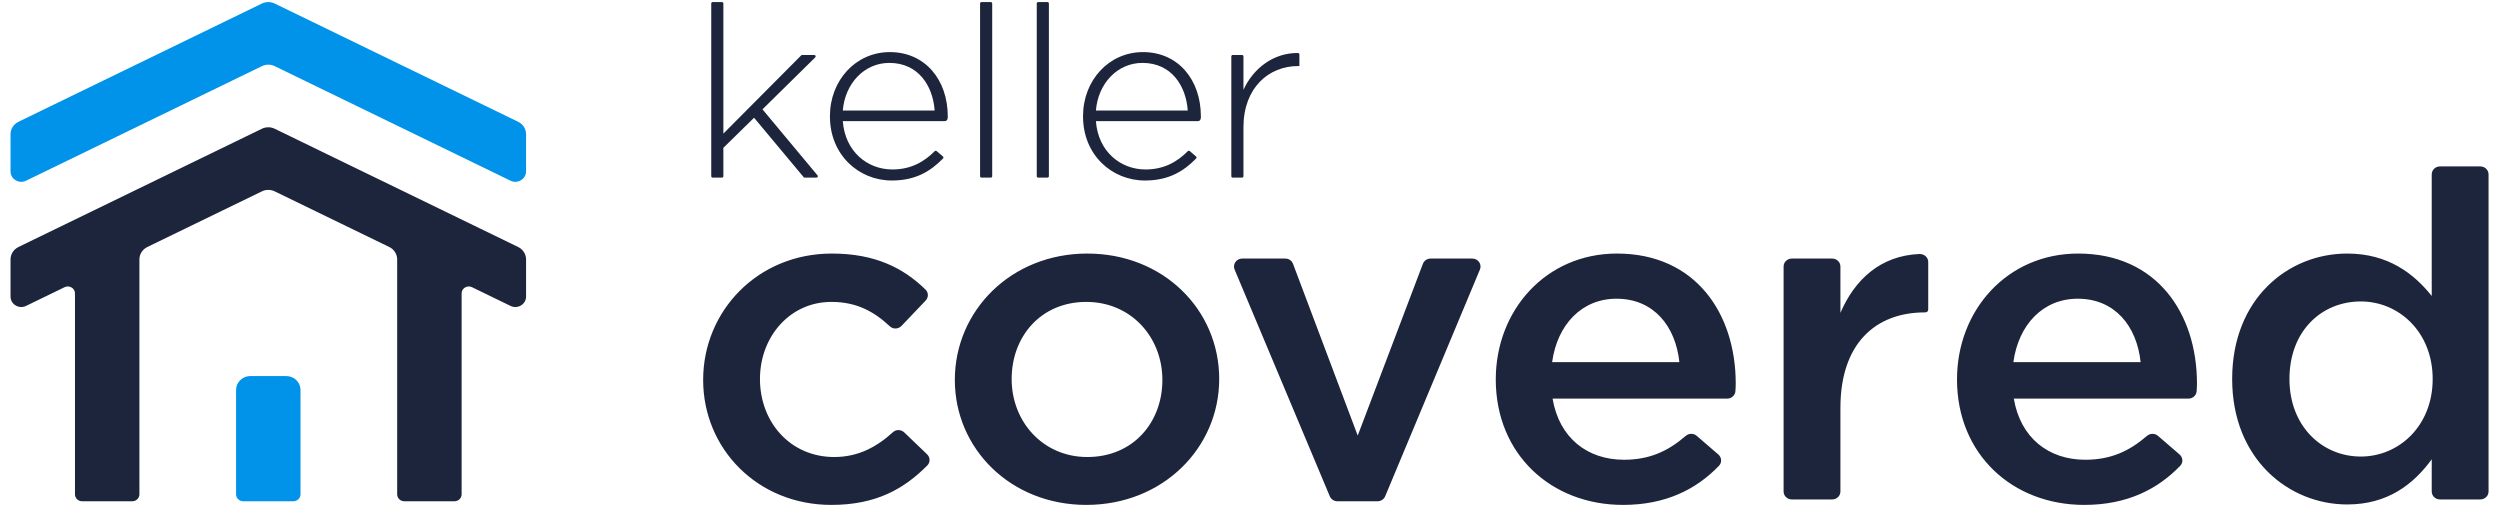
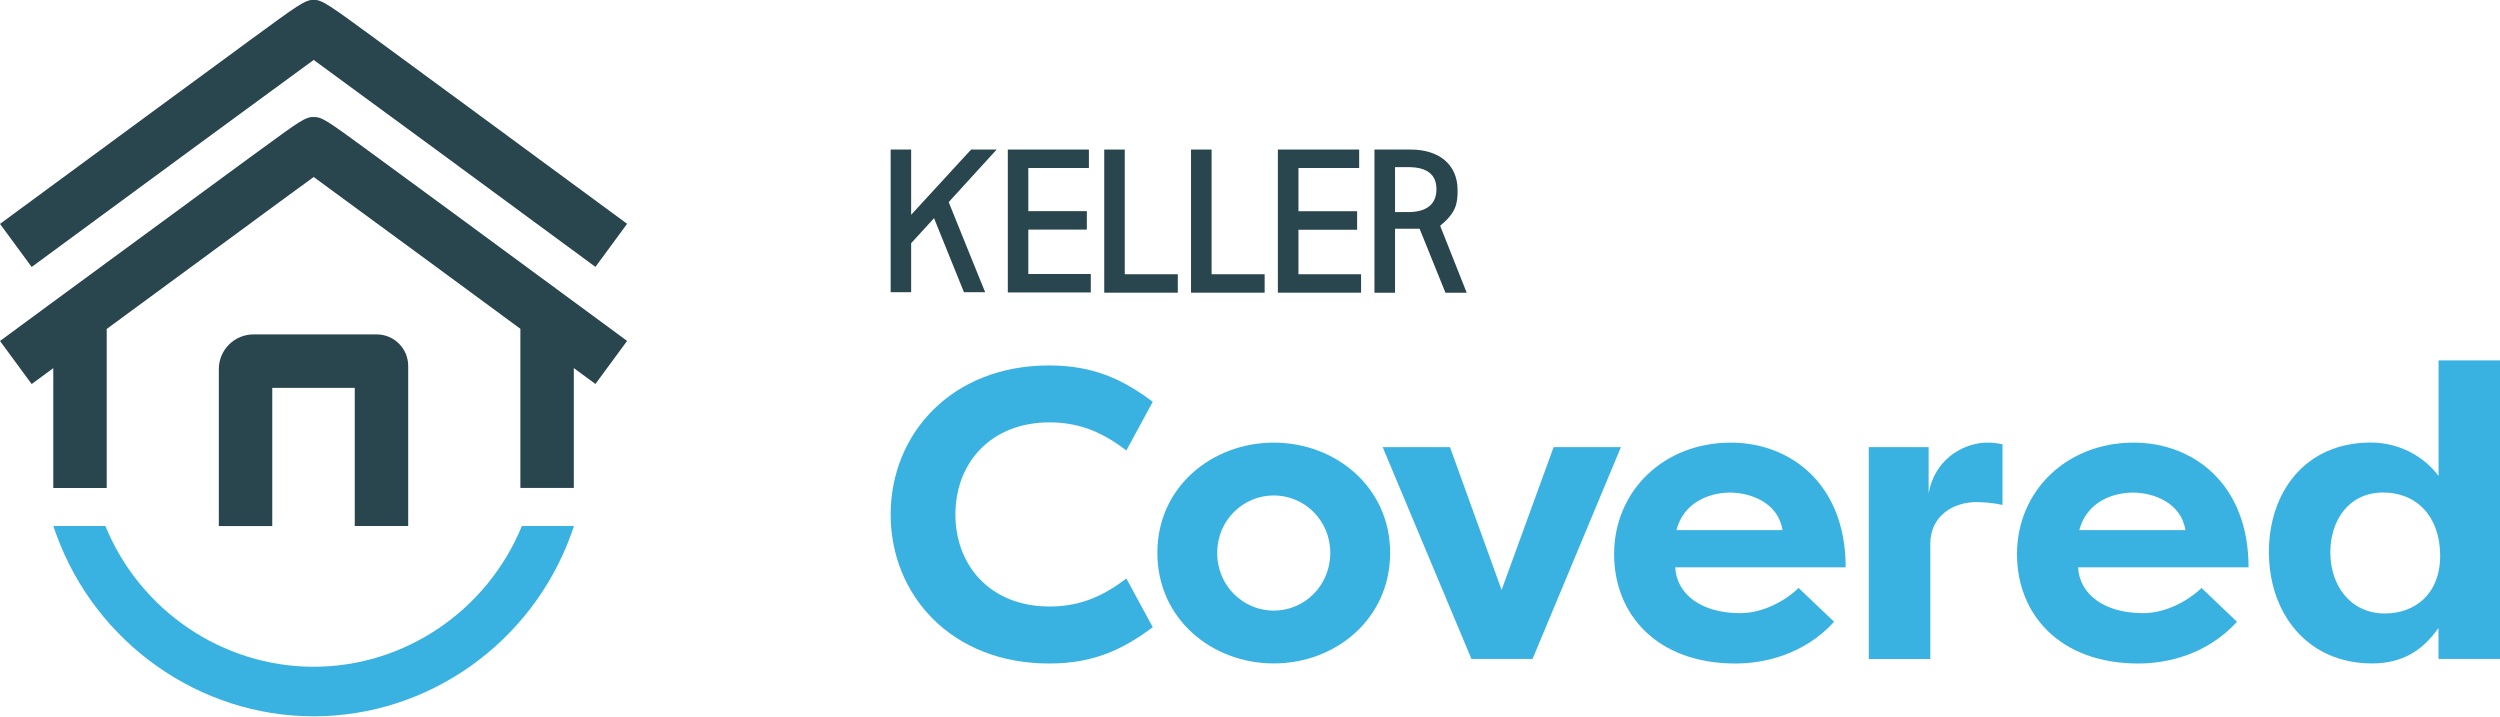
- <svg xmlns="http://www.w3.org/2000/svg" width="190px" height="39px" viewBox="0 0 190 39" version="1.1">
-   <g id="Asset-Artboard-Page" stroke="none" stroke-width="1" fill="none" fill-rule="evenodd">
-     <g id="global-/-logo-/-kc---color" transform="translate(0.800297, 0)">
-       <path d="M21.495,38.096 C21.796,38.096 22.039,37.859 22.039,37.567 L22.039,29.638 C22.039,29.054 21.552,28.58 20.951,28.58 L18.23,28.58 C17.629,28.58 17.142,29.054 17.142,29.638 L17.142,37.567 C17.142,37.859 17.385,38.096 17.686,38.096 L21.495,38.096 Z" id="logo" fill="#0093E9" />
-       <path d="M62.417,19.27 C65.717,19.27 67.858,20.367 69.544,22.012 C69.776,22.239 69.773,22.608 69.55,22.842 L67.711,24.771 C67.478,25.016 67.08,25.035 66.833,24.804 C65.636,23.687 64.32,22.945 62.382,22.945 C59.241,22.945 56.957,25.58 56.957,28.804 C56.957,32.098 59.277,34.733 62.596,34.733 C64.425,34.733 65.821,33.976 67.07,32.841 C67.309,32.623 67.687,32.639 67.921,32.862 L69.659,34.528 C69.899,34.758 69.912,35.137 69.677,35.373 C67.908,37.153 65.788,38.373 62.382,38.373 C56.779,38.373 52.639,34.109 52.639,28.874 C52.639,23.638 56.779,19.27 62.417,19.27 Z M81.831,19.27 C87.612,19.27 91.859,23.534 91.859,28.804 C91.859,34.04 87.577,38.373 81.76,38.373 C76.014,38.373 71.767,34.109 71.767,28.874 C71.767,23.604 76.049,19.27 81.831,19.27 Z M122.086,19.27 C128.081,19.27 131.115,23.846 131.115,29.151 C131.115,29.349 131.105,29.537 131.091,29.73 C131.068,30.047 130.796,30.295 130.468,30.295 L117.196,30.295 C117.696,33.277 119.837,34.941 122.621,34.941 C124.533,34.941 125.945,34.312 127.31,33.132 C127.55,32.925 127.908,32.915 128.148,33.122 L129.793,34.54 C130.05,34.761 130.081,35.151 129.846,35.395 C128.1,37.216 125.753,38.373 122.55,38.373 C117.089,38.373 112.878,34.525 112.878,28.839 C112.878,23.569 116.697,19.27 122.086,19.27 Z M157.14,19.27 C163.135,19.27 166.169,23.846 166.169,29.151 C166.169,29.349 166.159,29.537 166.145,29.73 C166.122,30.047 165.85,30.295 165.522,30.295 L152.25,30.295 C152.75,33.277 154.891,34.941 157.675,34.941 C159.587,34.941 160.999,34.312 162.364,33.132 C162.604,32.925 162.962,32.915 163.202,33.122 L164.847,34.54 C165.104,34.761 165.135,35.151 164.901,35.395 C163.154,37.216 160.807,38.373 157.604,38.373 C152.143,38.373 147.932,34.525 147.932,28.839 C147.932,23.569 151.751,19.27 157.14,19.27 Z M187.707,12.648 C188.051,12.648 188.33,12.919 188.33,13.253 L188.33,37.352 C188.33,37.687 188.051,37.957 187.707,37.957 L184.634,37.957 C184.29,37.957 184.011,37.687 184.011,37.352 L184.011,34.907 C182.62,36.813 180.657,38.339 177.587,38.339 C173.162,38.339 168.844,34.907 168.844,28.804 C168.844,22.702 173.091,19.27 177.587,19.27 C180.692,19.27 182.655,20.795 184.011,22.494 L184.011,13.253 C184.011,12.919 184.29,12.648 184.634,12.648 L187.707,12.648 Z M19.104,9.785 C19.41,9.636 19.771,9.636 20.077,9.785 L20.077,9.785 L38.579,18.772 C38.948,18.951 39.181,19.317 39.181,19.718 L39.181,19.718 L39.181,22.539 C39.181,23.129 38.542,23.512 37.999,23.249 L37.999,23.249 L35.071,21.826 C34.709,21.65 34.283,21.906 34.283,22.299 L34.283,22.299 L34.283,37.568 C34.283,37.86 34.039,38.096 33.739,38.096 L33.739,38.096 L29.929,38.096 C29.629,38.096 29.385,37.86 29.385,37.568 L29.385,37.568 L29.385,19.718 C29.385,19.317 29.152,18.951 28.784,18.772 L28.784,18.772 L20.077,14.543 C19.771,14.394 19.41,14.394 19.104,14.543 L19.104,14.543 L10.397,18.772 C10.028,18.951 9.795,19.317 9.795,19.718 L9.795,19.718 L9.795,37.568 C9.795,37.86 9.552,38.096 9.251,38.096 L9.251,38.096 L5.442,38.096 C5.141,38.096 4.898,37.86 4.898,37.568 L4.898,37.568 L4.898,22.299 C4.898,21.906 4.472,21.65 4.11,21.826 L4.11,21.826 L1.181,23.249 C0.639,23.512 -3.2398969e-05,23.129 -3.2398969e-05,22.539 L-3.2398969e-05,22.539 L-3.2398969e-05,19.718 C-3.2398969e-05,19.317 0.233,18.951 0.602,18.772 L0.602,18.772 Z M96.883,19.651 C97.145,19.651 97.379,19.81 97.468,20.048 L102.386,33.104 L107.34,20.047 C107.43,19.809 107.663,19.651 107.924,19.651 L111.097,19.651 C111.539,19.651 111.841,20.086 111.674,20.484 L104.472,37.719 C104.376,37.947 104.148,38.096 103.894,38.096 L100.842,38.096 C100.589,38.096 100.361,37.947 100.266,37.72 L93.029,20.485 C92.862,20.087 93.164,19.651 93.606,19.651 L96.883,19.651 Z M145.074,19.304 C145.436,19.289 145.745,19.558 145.745,19.91 L145.745,23.477 C145.745,23.477 145.78,23.742 145.496,23.742 C141.713,23.742 139.072,26.135 139.072,30.989 L139.072,37.352 C139.072,37.687 138.793,37.957 138.449,37.957 L135.376,37.957 C135.032,37.957 134.753,37.687 134.753,37.352 L134.753,20.256 C134.753,19.922 135.032,19.651 135.376,19.651 L138.449,19.651 C138.793,19.651 139.072,19.922 139.072,20.256 L139.072,23.777 C140.168,21.227 142.131,19.428 145.074,19.304 Z M81.76,22.945 C78.298,22.945 76.085,25.58 76.085,28.804 C76.085,32.063 78.476,34.733 81.831,34.733 C85.328,34.733 87.541,32.098 87.541,28.874 C87.541,25.615 85.15,22.945 81.76,22.945 Z M178.622,22.91 C175.66,22.91 173.198,25.129 173.198,28.804 C173.198,32.41 175.696,34.698 178.622,34.698 C181.513,34.698 184.083,32.376 184.083,28.804 C184.083,25.233 181.513,22.91 178.622,22.91 Z M122.05,22.702 C119.409,22.702 117.553,24.679 117.161,27.522 L126.832,27.522 C126.547,24.817 124.905,22.702 122.05,22.702 Z M157.104,22.702 C154.463,22.702 152.607,24.679 152.215,27.522 L161.886,27.522 C161.601,24.817 159.959,22.702 157.104,22.702 Z M86.064,3.959 C88.754,3.959 90.466,6.079 90.466,8.839 L90.467,8.917 C90.464,9.006 90.436,9.205 90.241,9.205 L82.489,9.205 C82.658,11.526 84.371,12.879 86.252,12.879 C87.694,12.879 88.693,12.276 89.473,11.489 C89.513,11.449 89.578,11.446 89.622,11.483 L90.098,11.891 C90.145,11.931 90.148,12.002 90.105,12.046 C89.144,13.027 88.009,13.719 86.214,13.719 C83.693,13.719 81.511,11.764 81.511,8.857 L81.511,8.821 C81.511,6.116 83.467,3.959 86.064,3.959 Z M66.828,3.959 C69.518,3.959 71.23,6.079 71.23,8.839 L71.23,8.876 C71.23,8.876 71.255,9.205 71.005,9.205 L63.253,9.205 C63.422,11.526 65.134,12.879 67.016,12.879 C68.458,12.879 69.457,12.276 70.237,11.489 C70.277,11.449 70.342,11.446 70.386,11.483 L70.862,11.891 C70.909,11.931 70.912,12.002 70.869,12.046 C69.908,13.027 68.773,13.719 66.978,13.719 C64.457,13.719 62.275,11.764 62.275,8.857 L62.275,8.821 C62.275,6.116 64.231,3.959 66.828,3.959 Z M54.066,0.157 C54.127,0.157 54.176,0.205 54.176,0.264 L54.176,10.155 L60.089,4.211 C60.109,4.19 60.138,4.178 60.168,4.178 L61.082,4.178 C61.179,4.178 61.228,4.292 61.16,4.359 L57.148,8.309 L61.331,13.327 C61.389,13.396 61.338,13.5 61.246,13.5 L60.361,13.5 C60.328,13.5 60.297,13.486 60.276,13.461 L56.509,8.949 L54.176,11.234 L54.176,13.394 C54.176,13.452 54.127,13.5 54.066,13.5 L53.364,13.5 C53.303,13.5 53.254,13.452 53.254,13.394 L53.254,0.264 C53.254,0.205 53.303,0.157 53.364,0.157 L54.066,0.157 Z M74.497,0.157 C74.558,0.157 74.607,0.205 74.607,0.264 L74.607,13.394 C74.607,13.452 74.558,13.5 74.497,13.5 L73.794,13.5 C73.734,13.5 73.685,13.452 73.685,13.394 L73.685,0.264 C73.685,0.205 73.734,0.157 73.794,0.157 L74.497,0.157 Z M78.806,0.157 C78.866,0.157 78.915,0.205 78.915,0.264 L78.915,13.394 C78.915,13.452 78.866,13.5 78.806,13.5 L78.103,13.5 C78.042,13.5 77.993,13.452 77.993,13.394 L77.993,0.264 C77.993,0.205 78.042,0.157 78.103,0.157 L78.806,0.157 Z M97.843,4.029 C97.904,4.03 97.954,4.08 97.954,4.139 L97.954,5.019 L97.859,5.019 C95.64,5.019 93.702,6.646 93.702,9.68 L93.702,13.394 C93.702,13.452 93.653,13.5 93.592,13.5 L92.889,13.5 C92.829,13.5 92.78,13.452 92.78,13.394 L92.78,4.285 C92.78,4.226 92.829,4.178 92.889,4.178 L93.592,4.178 C93.653,4.178 93.702,4.226 93.702,4.285 L93.702,6.829 C94.44,5.198 95.992,4.006 97.843,4.029 Z M86.026,4.781 C84.126,4.781 82.658,6.335 82.489,8.401 L89.469,8.401 C89.337,6.518 88.227,4.781 86.026,4.781 Z M66.79,4.781 C64.89,4.781 63.422,6.335 63.253,8.401 L70.233,8.401 C70.101,6.518 68.991,4.781 66.79,4.781 Z" id="logo" fill="#1D253C" />
-       <path d="M0.601,9.256 C0.233,9.435 0,9.801 0,10.202 L0,13.023 C0,13.613 0.639,13.996 1.181,13.733 L19.104,5.027 C19.41,4.878 19.771,4.878 20.077,5.027 L37.999,13.733 C38.542,13.996 39.181,13.613 39.181,13.023 L39.181,10.202 C39.181,9.801 38.948,9.435 38.579,9.256 L20.077,0.269 C19.924,0.195 19.757,0.157 19.59,0.157 C19.424,0.157 19.257,0.195 19.104,0.269 L0.601,9.256 Z" id="logo" fill="#0093E9" />
+ <svg xmlns="http://www.w3.org/2000/svg" version="1.1" x="0px" y="0px" viewBox="0 0 315.78 90.47" style="enable-background:new 0 0 315.78 90.47;" xml:space="preserve">
+   <style type="text/css">
+ 	.st0{fill:#39B2E2;}
+ 	.st1{fill:#29454D;}
+ </style>
+   <g id="Layer_1">
+     <g>
+       <g>
+         <g>
+           <path class="st0" d="M132.52,46.16c5.68,0,9.39,1.83,13.09,4.59l-3.34,6.15c-2.66-2.03-5.58-3.55-9.7-3.55      c-7.4,0-11.89,5.11-11.89,11.63s4.48,11.63,11.89,11.63c4.12,0,7.04-1.51,9.7-3.54l3.34,6.15c-3.7,2.76-7.4,4.59-13.09,4.59      c-12.36,0-20.02-8.66-20.02-18.82S120.16,46.16,132.52,46.16z" />
+           <path class="st0" d="M160.89,55.91c7.82,0,14.7,5.63,14.7,13.92c0,8.34-6.88,13.97-14.7,13.97c-7.77,0-14.7-5.58-14.7-13.97      C146.18,61.49,153.12,55.91,160.89,55.91z M160.89,77.13c3.86,0,7.14-3.13,7.14-7.3c0-4.12-3.28-7.25-7.14-7.25      c-3.81,0-7.14,3.08-7.14,7.25C153.74,74.05,157.08,77.13,160.89,77.13z" />
+           <path class="st0" d="M193.58,83.23h-7.72l-11.21-26.75h8.5l6.52,18.04l6.57-18.04h8.5L193.58,83.23z" />
+           <path class="st0" d="M231.67,78.54c-3.81,4.17-8.86,5.27-12.46,5.27c-9.91,0-15.33-6.2-15.33-13.82      c0-7.87,6.15-14.08,14.76-14.08c7.4,0,14.49,5.11,14.49,15.75h-21.53c0.16,3.34,3.23,5.79,8.19,5.79c2.76,0,5.53-1.41,7.4-3.18      L231.67,78.54z M211.75,66.96h13.4c-0.52-3.44-4.01-4.74-6.62-4.74C216.03,62.22,212.69,63.36,211.75,66.96z" />
+           <path class="st0" d="M243.61,62.32c0.89-4.85,5.01-6.41,7.35-6.41c0.89,0,1.15,0.05,1.98,0.21v7.66      c-1.09-0.26-2.5-0.36-3.28-0.36c-2.92,0-5.84,1.72-5.84,5.27v14.55h-7.77V56.48h7.56V62.32z" />
+           <path class="st0" d="M282.56,78.54c-3.81,4.17-8.86,5.27-12.46,5.27c-9.91,0-15.33-6.2-15.33-13.82      c0-7.87,6.15-14.08,14.76-14.08c7.4,0,14.49,5.11,14.49,15.75h-21.53c0.16,3.34,3.23,5.79,8.19,5.79c2.76,0,5.53-1.41,7.4-3.18      L282.56,78.54z M262.64,66.96h13.4c-0.52-3.44-4.01-4.74-6.62-4.74C266.92,62.22,263.58,63.36,262.64,66.96z" />
+           <path class="st0" d="M315.78,45.53v37.7h-7.77v-3.91c-1.93,2.76-4.48,4.48-8.39,4.48c-8.13,0-13.03-6.26-13.03-14.08      c0-7.51,4.54-13.82,12.88-13.82c3.6,0,6.73,1.77,8.55,4.22v-14.6H315.78z M301.23,77.49c3.81,0,6.99-2.45,6.99-7.3      c0-4.95-2.97-7.98-7.2-7.98c-4.28,0-6.67,3.44-6.67,7.56C294.35,74.05,296.96,77.49,301.23,77.49z" />
+         </g>
+       </g>
+       <g>
+         <polygon class="st1" points="139.48,18.89 139.48,36.97 148.77,36.97 148.77,34.64 142.07,34.64 142.07,18.89    " />
+         <polygon class="st1" points="150.44,18.89 150.44,36.97 159.74,36.97 159.74,34.64 153.04,34.64 153.04,18.89    " />
+         <polygon class="st1" points="161.41,18.89 161.41,36.97 171.92,36.97 171.92,34.64 164.01,34.64 164.01,29.02 171.42,29.02      171.42,26.68 164.01,26.68 164.01,21.22 171.68,21.22 171.68,18.89    " />
+         <g>
+           <path class="st1" d="M176.21,26.79v-5.68h1.67c2.52,0,3.53,1.04,3.56,2.73c0.03,1.52-0.77,2.95-3.56,2.95H176.21z M185.26,36.97      l-3.35-8.45c1.99-1.65,2.22-2.76,2.2-4.57c-0.03-3.13-2.28-5.06-5.94-5.06h-4.56v18.09h2.6v-8.09c0,0,2.15,0,3.1,0l3.27,8.09      H185.26z" />
+         </g>
+         <polygon class="st1" points="127.3,18.89 127.3,36.94 137.78,36.94 137.78,34.61 129.89,34.61 129.89,29 137.28,29 137.28,26.67      129.89,26.67 129.89,21.22 137.54,21.22 137.54,18.89    " />
+         <polygon class="st1" points="122.67,18.89 121.75,19.88 115.09,27.13 115.09,18.89 112.5,18.89 112.5,36.91 115.09,36.91      115.09,30.72 117.98,27.56 121.76,36.91 124.44,36.91 124.44,36.91 123.49,34.58 119.83,25.53 123.77,21.21 125.89,18.89    " />
+       </g>
+       <path class="st0" d="M6.74,66.44c0.12,0.36,0.24,0.73,0.38,1.09c5,13.72,18.06,22.95,32.5,22.95c14.48,0,27.55-9.25,32.53-23.03    c0.12-0.33,0.24-0.67,0.35-1.01l-6.58,0c-4.38,10.69-14.8,17.78-26.3,17.78c-11.5,0-21.93-7.08-26.31-17.78H6.74z" />
+       <g>
+         <path class="st1" d="M58.85,28.08c-0.73-0.53-1.46-1.07-2.19-1.61c-3.75-2.75-7.49-5.5-10.31-7.56     c-4.91-3.59-5.73-4.18-6.72-4.12c-0.98-0.07-1.81,0.52-6.72,4.12c-0.26,0.19-0.53,0.39-0.8,0.58c-0.13,0.1-0.26,0.19-0.4,0.29     c-3.53,2.59-8.23,6.04-12.93,9.49C9.38,36.16,0,43.07,0,43.07l4,5.44c0.74-0.54,1.49-1.1,2.26-1.66l0.47-0.35v15.14h6.75V41.55     l0.03-0.02c7.42-5.46,16.66-12.25,22.44-16.49c1.48-1.09,2.73-2,3.67-2.68c2.91,2.12,8.85,6.48,15.6,11.44     c3.56,2.62,7.21,5.3,10.51,7.73v20.1h6.75V46.49l0.04,0.03l0.46,0.34c0.76,0.56,1.51,1.11,2.23,1.64l4-5.44     c0,0-9.38-6.9-18.76-13.8C59.92,28.87,59.38,28.48,58.85,28.08z" />
+         <path class="st1" d="M39.62,7.57c5.75,4.19,23.35,17.13,35.59,26.14l4-5.44c0,0-9.38-6.9-18.76-13.8     c-4.7-3.45-9.39-6.9-12.92-9.49c-5.89-4.31-6.89-5.05-7.9-4.99c-1.05-0.05-2.02,0.67-7.92,4.99c-3.53,2.59-8.23,6.04-12.93,9.49     C9.38,21.38,0,28.28,0,28.28l4,5.44C16.26,24.7,33.87,11.76,39.62,7.57z" />
+         <path class="st1" d="M47.58,42.24H32.02c-2.41,0-4.38,1.96-4.38,4.38v19.83h6.75V48.99h10.42v17.45h6.75V46.23     C51.57,44.03,49.78,42.24,47.58,42.24z" />
+       </g>
    </g>
  </g>
+   <g id="Layer_2">
+ </g>
+   <g id="Layer_3">
+ </g>
+   <g id="Layer_4">
+ </g>
+   <g id="Layer_5">
+ </g>
+   <g id="Layer_6">
+ </g>
+   <g id="Layer_7">
+ </g>
+   <g id="Layer_8">
+ </g>
+   <g id="Layer_9">
+ </g>
+   <g id="Layer_10">
+ </g>
+   <g id="Layer_11">
+ </g>
+   <g id="Layer_12">
+ </g>
+   <g id="Layer_13">
+ </g>
+   <g id="Layer_14">
+ </g>
+   <g id="Layer_15">
+ </g>
+   <g id="Layer_16">
+ </g>
+   <g id="Layer_17">
+ </g>
+   <g id="Layer_18">
+ </g>
+   <g id="Layer_19">
+ </g>
+   <g id="Layer_20">
+ </g>
+   <g id="Layer_21">
+ </g>
+   <g id="Layer_22">
+ </g>
+   <g id="Layer_23">
+ </g>
+   <g id="Layer_24">
+ </g>
+   <g id="Layer_25">
+ </g>
+   <g id="Layer_27">
+ </g>
</svg>
